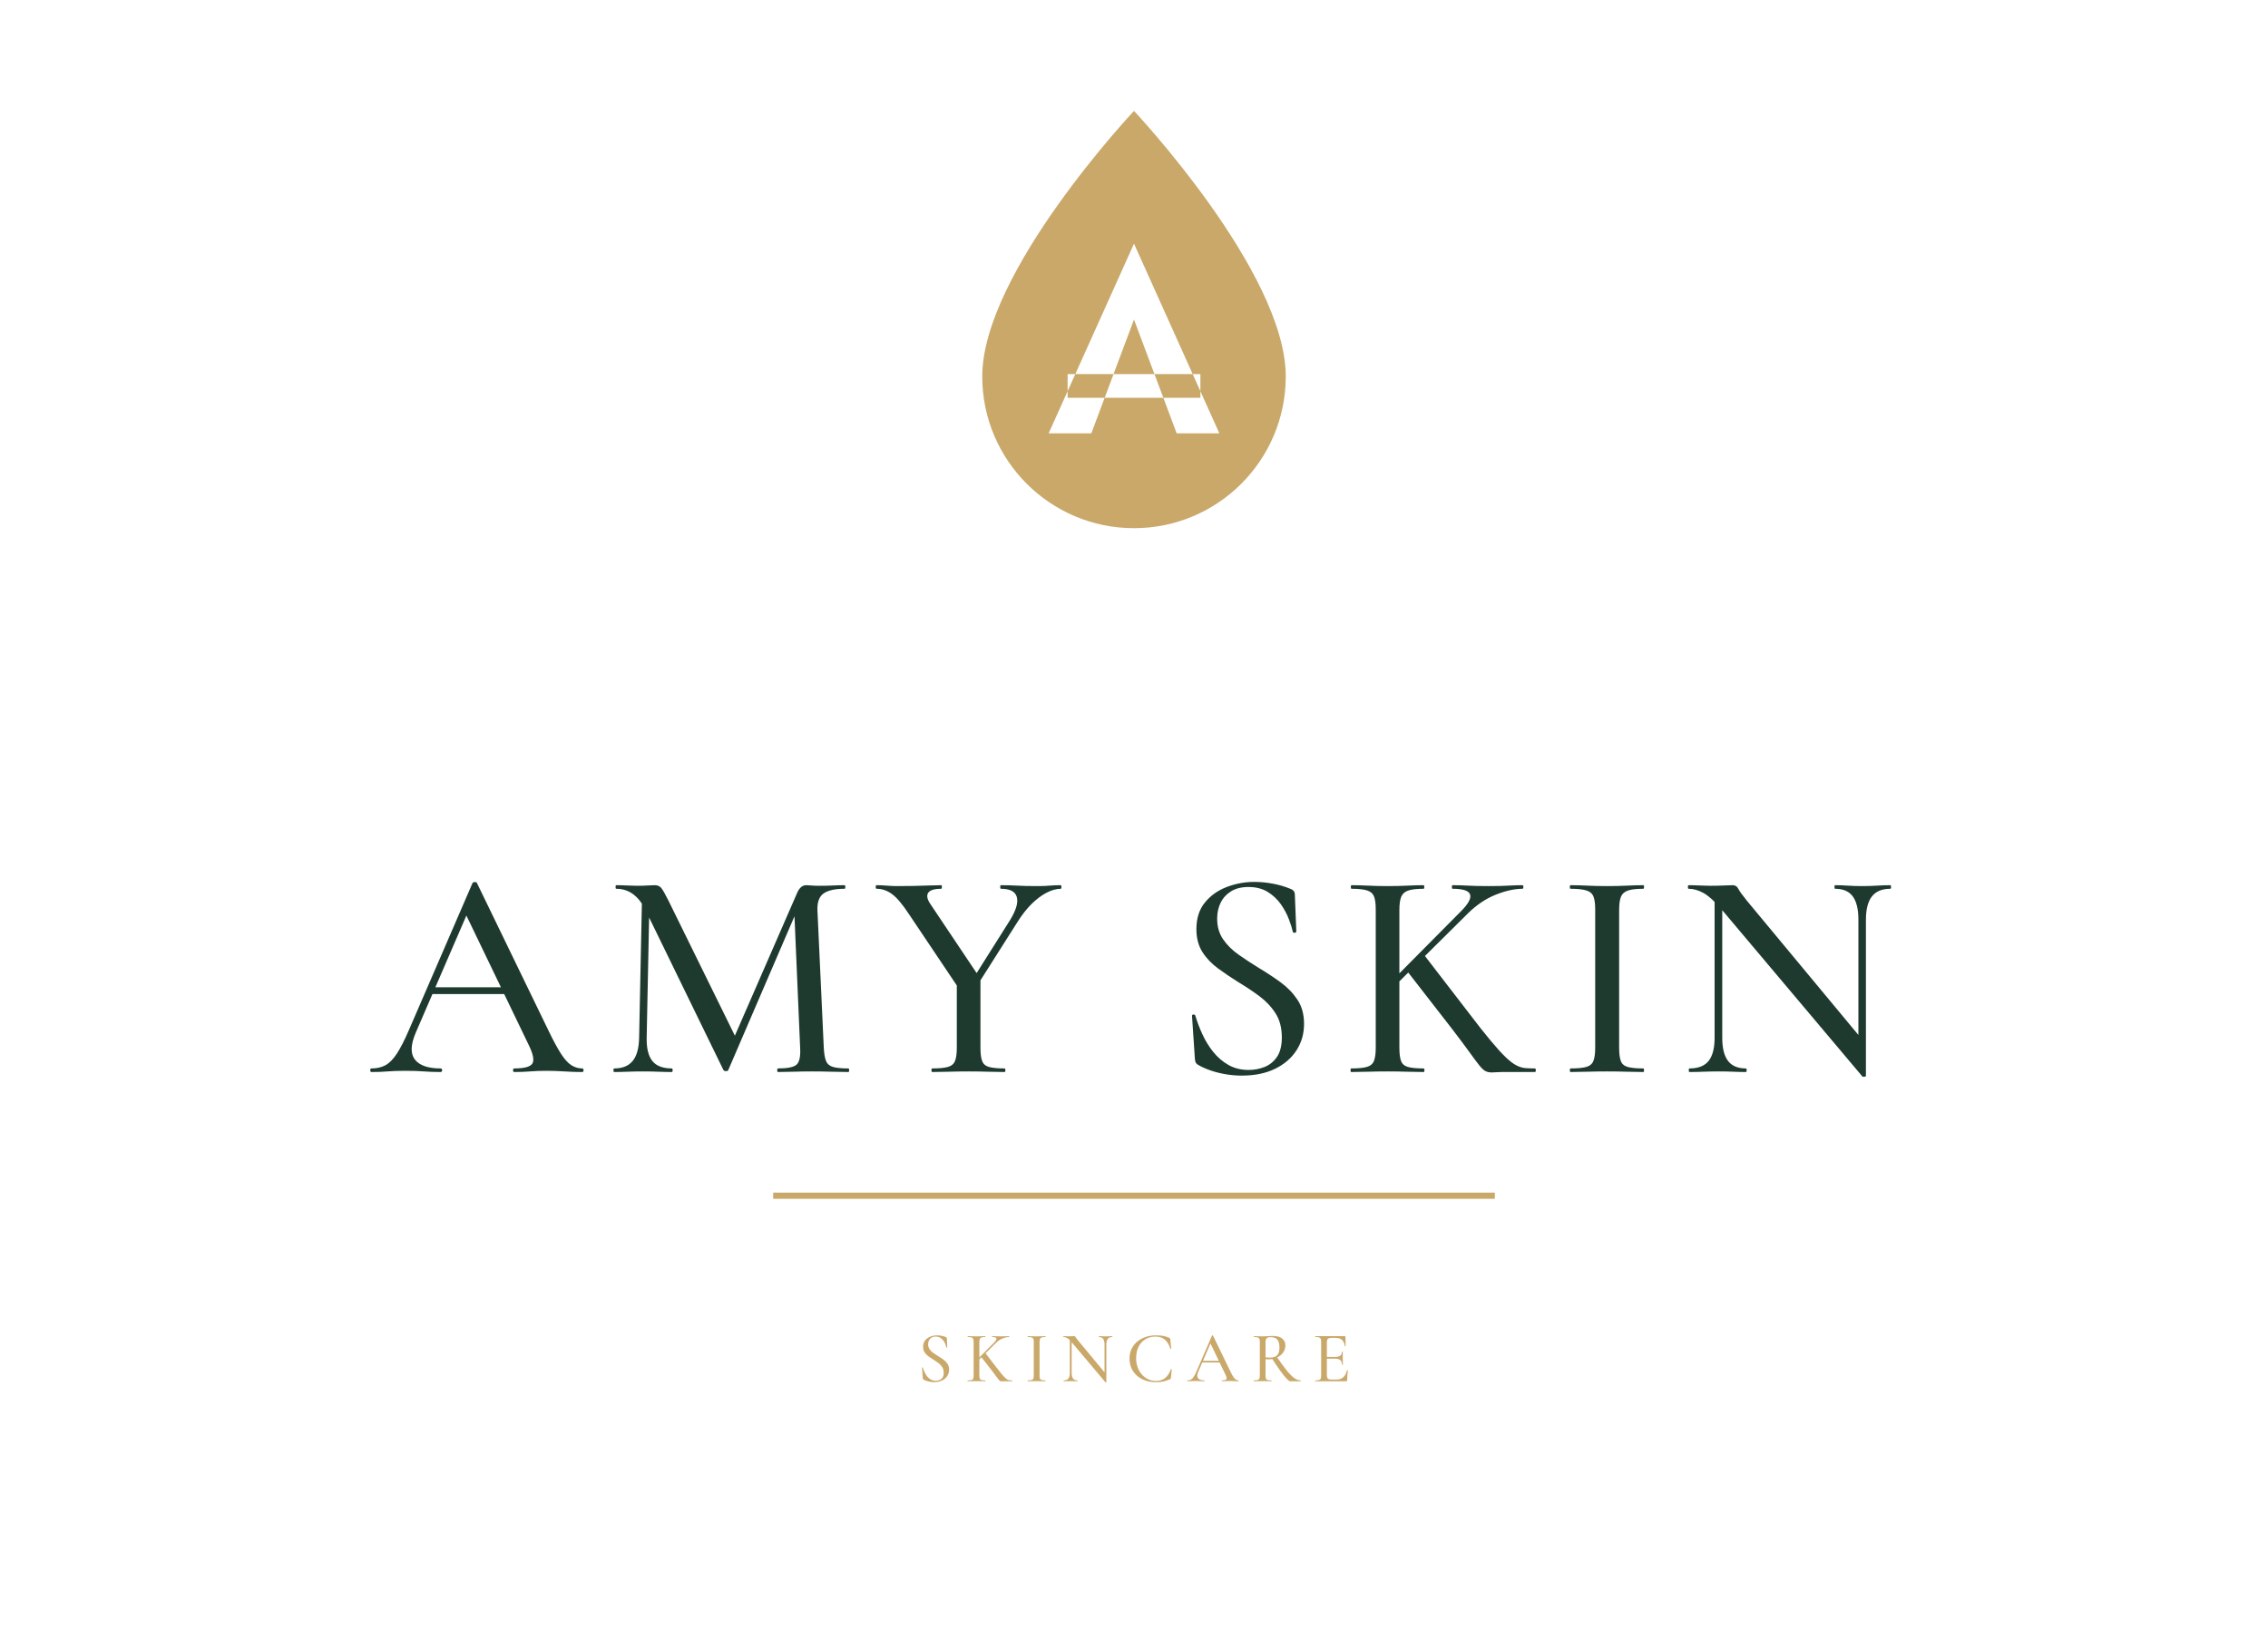
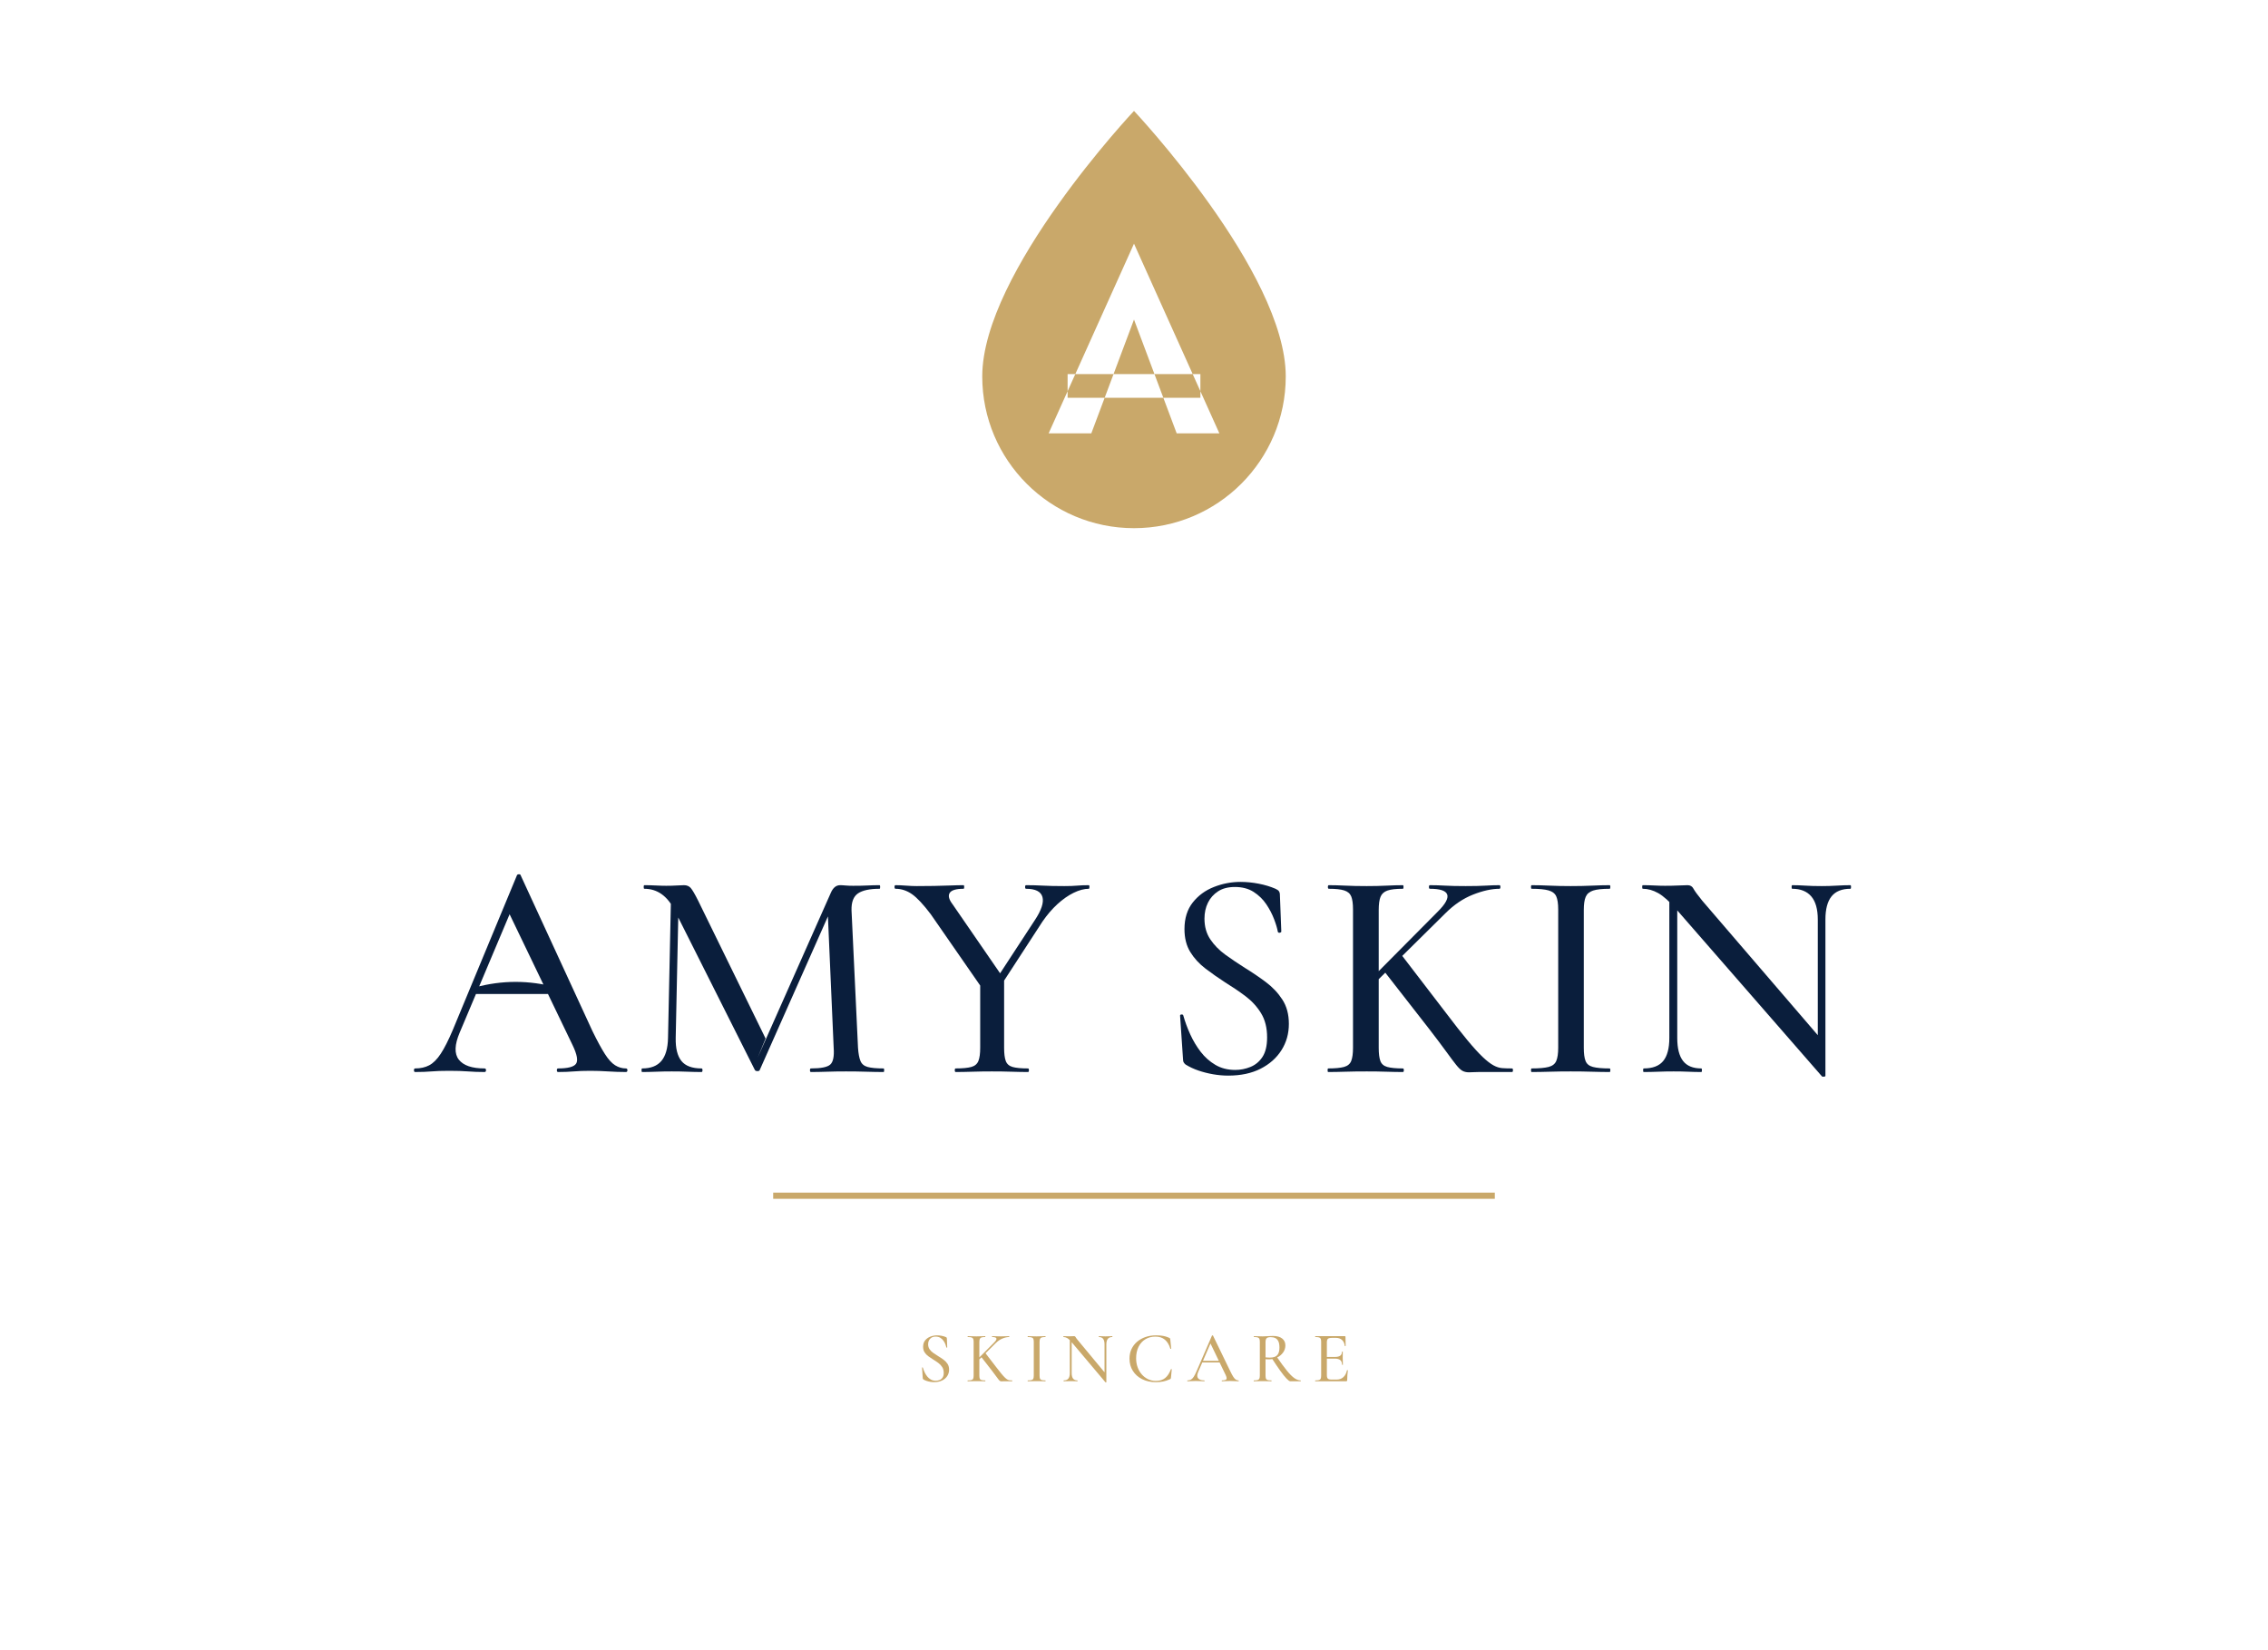
<svg xmlns="http://www.w3.org/2000/svg" width="440" height="320" viewBox="0 0 440 320">
  <g transform="translate(174.0 16) scale(0.92)">
    <path d="M50 6 C50 6 18 40 18 62 A32 32 0 1 0 82 62 C82 40 50 6 50 6 Z M50 34 L68 74 L59 74 L50 50 L41 74 L32 74 Z M36 61.5 L64 61.5 L64 66.5 L36 66.5 Z" fill="#C9A86A" fill-rule="evenodd" />
  </g>
-   <g transform="translate(72.1 208)" fill="#1E3A2F">
-     <g transform="translate(0.00 0) scale(0.058,-0.058)">
-       <path d="M186.95 260.899 198.65 283.399H470.7L477.7 260.899ZM704.35 12Q708.8 12 708.8 6.0Q708.8 0 704.35 0Q675.45 0 644.6 2.0Q613.75 4 585.4 4Q553.05 4 529.425 2.0Q505.8 0 477 0Q473 0 473.0 6.0Q473 12 477 12Q526.25 12 537.15 27.675Q548.05 43.35 526.35 88.5L310.7 536.249L343.2 584.3L147.5 131.55Q121.6 71 144.85 41.5Q168.1 12 230.7 12Q235.7 12 235.7 6.0Q235.7 0 230.7 0Q200.7 0 175.7 2.0Q150.7 4 112.7 4Q75.9 4 53.5 2.0Q31.1 0 -0.7 0Q-4.7 0 -4.7 6.0Q-4.7 12 -0.7 12Q26.3 12 46.075 22.675Q65.85 33.35 84.25 61.375Q102.65 89.4 124.9 141L337.5 632.3Q339.05 635.3 345.125 635.525Q351.2 635.75 352.2 632.3L592.3 137Q615.75 88.35 633.525 60.85Q651.3 33.35 668.175 22.675Q685.05 12 704.35 12Z" />
+   <g transform="translate(80.6 208)" fill="#0A1E3C">
+     <g transform="translate(0.00 0) scale(0.058)">
+       <path d="M187.0 -261.0 L199.0 -283.0 C289.7 -307.7 380.3 -307.7 471.0 -283.0 L478.0 -261.0 Z M704.0 -12.0 C707.3 -12.0 709.0 -10.0 709.0 -6.0 C709.0 -2.0 707.3 -0.0 704.0 -0.0 C684.7 -0.0 664.8 -0.7 644.5 -2.0 C624.2 -3.3 604.3 -4.0 585.0 -4.0 C563.7 -4.0 545.2 -3.3 529.5 -2.0 C513.8 -0.7 496.3 -0.0 477.0 -0.0 C474.3 -0.0 473.0 -2.0 473.0 -6.0 C473.0 -10.0 474.3 -12.0 477.0 -12.0 C509.7 -12.0 529.7 -17.2 537.0 -27.5 C544.3 -37.8 540.7 -58.3 526.0 -89.0 L311.0 -536.0 L343.4 -595.4 L148.0 -132.0 C130.7 -91.3 129.7 -61.2 145.0 -41.5 C160.3 -21.8 189.0 -12.0 231.0 -12.0 C234.3 -12.0 236.0 -10.0 236.0 -6.0 C236.0 -2.0 234.3 -0.0 231.0 -0.0 C211.0 -0.0 192.7 -0.7 176.0 -2.0 C159.3 -3.3 138.3 -4.0 113.0 -4.0 C88.3 -4.0 68.5 -3.3 53.5 -2.0 C38.5 -0.7 20.3 -0.0 -1.0 -0.0 C-3.7 -0.0 -5.0 -2.0 -5.0 -6.0 C-5.0 -10.0 -3.7 -12.0 -1.0 -12.0 C17.0 -12.0 32.7 -15.5 46.0 -22.5 C59.3 -29.5 72.2 -42.3 84.5 -61.0 C96.8 -79.7 110.3 -106.3 125.0 -141.0 L339.4 -657.9 C340.0 -660.0 342.1 -661.2 345.7 -661.5 C349.3 -661.8 351.4 -660.6 352.0 -657.9 L592.0 -137.0 C608.0 -104.3 621.8 -78.8 633.5 -60.5 C645.2 -42.2 656.7 -29.5 668.0 -22.5 C679.3 -15.5 691.3 -12.0 704.0 -12.0 Z" />
    </g>
-     <g transform="translate(45.01 0) scale(0.058,-0.058)">
-       <path d="M118.65 114.35 128.65 602 153.8 600 143.9 114.35Q142.9 62.45 162.65 37.225Q182.4 12 228.35 12Q230.8 12 230.8 6.0Q230.8 0 228.35 0Q206.35 0 183.075 1.0Q159.8 2 131.35 2Q103.75 2 79.95 1.0Q56.15 0 35.25 0Q32.8 0 32.8 6.0Q32.8 12 35.25 12Q76.8 12 97.225 37.225Q117.65 62.45 118.65 114.35ZM818.7 12Q821.25 12 821.25 6.0Q821.25 0 818.7 0Q793.8 0 762.725 1.0Q731.65 2 697.3 2Q663.6 2 634.9 1.0Q606.2 0 582.95 0Q580.5 0 580.5 6.0Q580.5 12 582.95 12Q631.6 12 645.65 25.0Q659.7 38 657.25 81L637 551.949L675.9 608.3L417.05 7Q416.05 3 409.275 3.0Q402.5 3 400.5 7L139.85 542Q105.15 613 42.25 613Q39.8 613 39.8 619.0Q39.8 625 42.25 625Q59.95 625 79.65 624.0Q99.35 623 112.6 623Q132 623 147.375 624.0Q162.75 625 171 625Q185 625 192.775 615.55Q200.55 606.1 217 573L443.75 111.751L406.95 48.15L647.55 600Q653 612.35 660.6 618.675Q668.2 625 677.55 625Q684.8 625 695.25 624.0Q705.7 623 719.6 623Q748.3 623 767.225 624.0Q786.15 625 805.95 625Q808.4 625 808.4 619.0Q808.4 613 805.95 613Q758.3 613 735.975 597.575Q713.65 582.15 715.1 541.05L736.351 81Q737.801 52 743.851 37.0Q749.901 22 767.1 17.0Q784.3 12 818.7 12Z" />
+     <g transform="translate(42.63 0) scale(0.058)">
+       <path d="M109.8 -114.0 L120.1 -602.0 L145.8 -600.0 L135.5 -114.0 C134.8 -79.3 141.2 -53.7 154.6 -37.0 C168.0 -20.3 190.5 -12.0 222.0 -12.0 C224.1 -12.0 225.1 -10.0 225.1 -6.0 C225.1 -2.0 224.1 -0.0 222.0 0.0 C206.9 -0.0 191.5 -0.3 175.7 -1.0 C159.9 -1.7 142.0 -2.0 122.1 -2.0 C103.6 -2.0 86.1 -1.7 69.6 -1.0 C53.1 -0.3 37.7 -0.0 23.2 0.0 C21.9 -0.0 21.2 -2.0 21.2 -6.0 C21.2 -10.0 21.9 -12.0 23.2 -12.0 C52.1 -12.0 73.5 -20.3 87.6 -37.0 C101.7 -53.7 109.1 -79.3 109.8 -114.0 Z M830.8 -12.0 C832.1 -12.0 832.8 -10.0 832.8 -6.0 C832.8 -2.0 832.1 -0.0 830.8 0.0 C813.6 -0.0 794.4 -0.3 773.1 -1.0 C751.8 -1.7 729.2 -2.0 705.1 -2.0 C682.4 -2.0 661.1 -1.7 641.2 -1.0 C621.4 -0.3 603.5 -0.0 587.7 0.0 C585.6 -0.0 584.6 -2.0 584.6 -6.0 C584.6 -10.0 585.6 -12.0 587.7 -12.0 C621.3 -12.0 642.9 -16.3 652.5 -25.0 C662.2 -33.7 666.0 -52.3 663.9 -81.0 L643.3 -552.0 L683.5 -608.0 L416.7 -7.0 C416.0 -4.3 413.5 -3.0 409.0 -3.0 C404.5 -3.0 401.6 -4.3 400.2 -7.0 L131.4 -542.0 C107.3 -589.3 73.7 -613.0 30.4 -613.0 C29.1 -613.0 28.4 -615.0 28.4 -619.0 C28.4 -623.0 29.1 -625.0 30.4 -625.0 C42.8 -625.0 55.7 -624.7 69.1 -624.0 C82.5 -623.3 94.0 -623.0 103.6 -623.0 C116.6 -623.0 128.4 -623.3 139.1 -624.0 C149.8 -624.7 157.8 -625.0 163.3 -625.0 C172.9 -625.0 180.4 -621.8 185.9 -615.5 C191.4 -609.2 199.7 -595.0 210.7 -573.0 L436.2 -112.0 L409.6 -48.0 L654.6 -600.0 C658.1 -608.0 662.4 -614.2 667.5 -618.5 C672.6 -622.8 678.6 -625.0 685.5 -625.0 C690.3 -625.0 696.3 -624.7 703.5 -624.0 C710.8 -623.3 719.2 -623.0 728.8 -623.0 C748.0 -623.0 764.1 -623.3 777.2 -624.0 C790.3 -624.7 803.7 -625.0 817.4 -625.0 C818.7 -625.0 819.4 -623.0 819.4 -619.0 C819.4 -615.0 818.7 -613.0 817.4 -613.0 C784.4 -613.0 760.4 -607.8 745.2 -597.5 C730.1 -587.2 722.9 -568.3 723.6 -541.0 L745.3 -81.0 C746.6 -61.7 749.4 -47.0 753.5 -37.0 C757.6 -27.0 765.5 -20.3 777.2 -17.0 C788.9 -13.7 806.7 -12.0 830.8 -12.0 Z" />
    </g>
-     <g transform="translate(97.90 0) scale(0.058,-0.058)">
-       <path d="M306.45 284.6 447.6 508.45Q477.85 557.85 470.075 585.425Q462.3 613 416.95 613Q414.5 613 414.5 619.0Q414.5 625 416.95 625Q445.65 625 471.45 623.5Q497.25 622 539.3 622Q564.3 622 579.8 623.5Q595.3 625 617.3 625Q619.3 625 619.3 619.0Q619.3 613 617.3 613Q594.55 613 568.75 599.35Q542.95 585.7 518.525 561.2Q494.1 536.7 472.85 502.749L324.7 269.25ZM280.9 272.35 109.65 527.6Q77.35 576.95 53.025 594.975Q28.7 613 1.15 613Q-1.85 613 -1.85 619.0Q-1.85 625 1.15 625Q17.25 625 35.175 623.5Q53.1 622 69.2 622Q96.65 622 123.975 622.5Q151.3 623 175.675 624.0Q200.05 625 217.5 625Q219.5 625 219.5 619.0Q219.5 613 217.5 613Q181.901 613 173.376 599.05Q164.851 585.1 181.751 560.85L344.45 317.9ZM269.4 310 348.5 319V81Q348.5 52 354.05 37.0Q359.6 22 376.8 17.0Q394 12 428.85 12Q431.85 12 431.85 6.0Q431.85 0 428.85 0Q404.5 0 374.375 1.0Q344.25 2 308.45 2Q274.1 2 242.75 1.0Q211.4 0 187.05 0Q184.5 0 184.5 6.0Q184.5 12 187.05 12Q221.9 12 239.6 17.0Q257.3 22 263.35 37.0Q269.4 52 269.4 81Z" />
+     <g transform="translate(93.96 0) scale(0.058)">
+       <path d="M306.0 -285.0 L451.7 -508.0 C473.8 -541.3 482.3 -567.2 477.2 -585.5 C472.1 -603.8 453.8 -613.0 422.3 -613.0 C420.2 -613.0 419.2 -615.0 419.2 -619.0 C419.2 -623.0 420.3 -625.0 422.4 -625.0 C442.7 -625.0 461.7 -624.5 479.6 -623.5 C497.4 -622.5 521.0 -622.0 550.4 -622.0 C567.9 -622.0 582.1 -622.5 593.0 -623.5 C603.8 -624.5 616.9 -625.0 632.4 -625.0 C633.8 -625.0 634.5 -623.0 634.4 -619.0 C634.3 -615.0 633.6 -613.0 632.2 -613.0 C616.9 -613.0 600.0 -608.5 581.5 -599.5 C563.1 -590.5 545.0 -577.8 527.2 -561.5 C509.4 -545.2 492.7 -525.7 477.1 -503.0 L325.0 -269.0 Z M281.0 -272.0 L103.5 -528.0 C78.8 -560.7 57.9 -583.0 40.8 -595.0 C23.6 -607.0 5.2 -613.0 -14.3 -613.0 C-16.4 -613.0 -17.5 -615.0 -17.6 -619.0 C-17.6 -623.0 -16.5 -625.0 -14.4 -625.0 C-3.3 -625.0 8.6 -624.5 21.2 -623.5 C33.9 -622.5 45.8 -622.0 57.0 -622.0 C76.6 -622.0 95.9 -622.2 114.8 -622.5 C133.7 -622.8 151.7 -623.3 168.8 -624.0 C185.9 -624.7 200.8 -625.0 213.4 -625.0 C214.8 -625.0 215.5 -623.0 215.5 -619.0 C215.5 -615.0 214.8 -613.0 213.4 -613.0 C188.2 -613.0 172.7 -608.3 166.9 -599.0 C161.2 -589.7 164.4 -577.0 176.7 -561.0 L344.0 -318.0 Z M269.0 -310.0 L349.0 -319.0 L349.0 -81.0 C349.0 -61.7 350.8 -47.0 354.5 -37.0 C358.2 -27.0 365.7 -20.3 377.0 -17.0 C388.3 -13.7 405.7 -12.0 429.0 -12.0 C431.0 -12.0 432.0 -10.0 432.0 -6.0 C432.0 -2.0 431.0 -0.0 429.0 0.0 C413.0 -0.0 394.8 -0.3 374.5 -1.0 C354.2 -1.7 332.0 -2.0 308.0 -2.0 C285.3 -2.0 263.5 -1.7 242.5 -1.0 C221.5 -0.3 203.0 -0.0 187.0 0.0 C185.0 -0.0 184.0 -2.0 184.0 -6.0 C184.0 -10.0 185.0 -12.0 187.0 -12.0 C210.3 -12.0 227.8 -13.7 239.5 -17.0 C251.2 -20.3 259.0 -27.0 263.0 -37.0 C267.0 -47.0 269.0 -61.7 269.0 -81.0 Z" />
    </g>
-     <g transform="translate(155.09 0) scale(0.058,-0.058)">
-       <path d="M154.2 513Q154.2 472.8 174.25 443.75Q194.3 414.7 226.35 392.25Q258.4 369.8 293.95 347.9Q331.4 325.55 365.625 300.7Q399.85 275.85 422.35 242.45Q444.85 209.05 444.85 161.05Q444.85 111.9 419.65 72.725Q394.45 33.55 347.875 10.775Q301.3 -12 236 -12Q210.4 -12 183.95 -7.65Q157.5 -3.3 133.2 4.875Q108.9 13.05 89.2 24.7Q84.65 27.7 82.475 31.75Q80.3 35.8 79.75 43.7L70.15 186.75Q69.15 191.75 74.65 192.25Q80.15 192.75 81.15 188.75Q90.1 158.3 104.8 126.275Q119.5 94.25 140.9 67.45Q162.3 40.65 191.675 23.8Q221.05 6.95 259.8 6.95Q287.2 6.95 312.6 16.875Q338 26.8 354.25 50.55Q370.5 74.3 370.5 115.7Q370.5 163.8 349.225 196.75Q327.95 229.7 294.95 254.1Q261.95 278.5 225.4 300.4Q190.4 322.3 157.85 345.975Q125.3 369.65 105.025 401.15Q84.75 432.65 84.75 478.3Q84.75 532.1 113.225 567.05Q141.7 602 186.35 619.0Q231 636 278.25 636Q308.75 636 340.626 630.05Q372.501 624.1 399 612.9Q407.901 609.45 410.951 604.725Q414 600 414 594.55L418.95 470.099Q418.95 466.549 413.9 465.874Q408.85 465.199 407.4 468.749Q403.6 486.249 393.975 511.549Q384.35 536.849 367.175 561.35Q350 585.85 323.375 602.4Q296.75 618.95 258.95 618.95Q224.05 618.95 200.8 604.55Q177.55 590.15 165.875 566.525Q154.2 542.9 154.2 513Z" />
+     <g transform="translate(143.96 0) scale(0.058)">
+       <path d="M157.1 -513.0 C157.1 -486.3 163.6 -463.3 176.5 -444.0 C189.4 -424.7 206.2 -407.5 226.9 -392.5 C247.7 -377.5 269.6 -362.7 292.9 -348.0 C316.8 -333.3 339.9 -317.7 362.2 -301.0 C384.6 -284.3 403.0 -264.8 417.5 -242.5 C432.1 -220.2 439.4 -193.0 439.4 -161.0 C439.4 -128.3 431.1 -99.0 414.6 -73.0 C398.1 -47.0 374.9 -26.3 344.8 -11.0 C314.7 4.3 278.7 12.0 236.6 12.0 C219.8 12.0 202.8 10.5 185.7 7.5 C168.6 4.5 152.2 0.3 136.7 -5.0 C121.2 -10.3 106.9 -17.0 94.0 -25.0 C91.5 -27.0 89.4 -29.3 87.8 -32.0 C86.1 -34.7 85.3 -38.7 85.3 -44.0 L75.6 -187.0 C74.9 -190.3 76.4 -192.2 79.9 -192.5 C83.5 -192.8 85.6 -191.7 86.3 -189.0 C92.1 -168.3 99.8 -147.3 109.5 -126.0 C119.2 -104.7 130.9 -85.2 144.5 -67.5 C158.1 -49.8 174.4 -35.3 193.5 -24.0 C212.6 -12.7 234.7 -7.0 259.9 -7.0 C277.4 -7.0 294.4 -10.3 310.9 -17.0 C327.4 -23.7 340.8 -34.8 351.1 -50.5 C361.4 -66.2 366.6 -88.0 366.6 -116.0 C366.6 -148.0 359.8 -175.0 346.2 -197.0 C332.7 -219.0 315.2 -238.0 293.9 -254.0 C272.6 -270.0 249.9 -285.3 226.0 -300.0 C203.3 -314.7 181.5 -330.0 160.5 -346.0 C139.5 -362.0 122.5 -380.5 109.6 -401.5 C96.7 -422.5 90.2 -448.0 90.2 -478.0 C90.2 -514.0 99.4 -543.7 117.8 -567.0 C136.2 -590.3 159.8 -607.7 188.6 -619.0 C217.4 -630.3 247.0 -636.0 277.4 -636.0 C297.4 -636.0 317.8 -634.0 338.4 -630.0 C359.1 -626.0 377.9 -620.3 394.7 -613.0 C400.6 -610.3 404.5 -607.5 406.4 -604.5 C408.3 -601.5 409.3 -598.3 409.3 -595.0 L414.1 -470.0 C414.1 -468.0 412.5 -466.7 409.2 -466.0 C406.0 -465.3 403.8 -466.3 402.5 -469.0 C400.6 -480.3 396.4 -494.5 389.9 -511.5 C383.4 -528.5 374.7 -545.2 363.7 -561.5 C352.7 -577.8 338.6 -591.5 321.5 -602.5 C304.4 -613.5 283.5 -619.0 258.9 -619.0 C236.3 -619.0 217.6 -614.2 202.7 -604.5 C187.8 -594.8 176.5 -582.2 168.8 -566.5 C161.0 -550.8 157.1 -533.0 157.1 -513.0 Z" />
    </g>
-     <g transform="translate(188.09 0) scale(0.058,-0.058)">
-       <path d="M115.65 81V544Q115.65 573 109.825 587.5Q104 602 86.575 607.5Q69.15 613 34.75 613Q32.3 613 32.3 619.0Q32.3 625 34.75 625Q59.65 625 90.275 623.5Q120.9 622 154.7 622Q191.05 622 221.4 623.5Q251.75 625 275.65 625Q278.1 625 278.1 619.0Q278.1 613 275.65 613Q241.25 613 224.05 607.0Q206.85 601 200.8 586.0Q194.75 571 194.75 542V81Q194.75 52 200.3 37.0Q205.85 22 223.325 17.0Q240.8 12 275.65 12Q278.55 12 278.55 6.0Q278.55 0 275.65 0Q250.75 0 220.9 1.0Q191.05 2 154.7 2Q120.9 2 89.55 1.0Q58.2 0 33.3 0Q31.3 0 31.3 6.0Q31.3 12 33.3 12Q68.15 12 85.85 17.0Q103.55 22 109.6 37.0Q115.65 52 115.65 81ZM370.3 145 218.45 340.45 277.551 391.6 425.601 199.35Q469.001 142.15 499.026 106.1Q529.051 70.05 549.476 50.375Q569.901 30.7 585.55 22.525Q601.2 14.35 615.8 13.175Q630.4 12 648.05 12Q651.05 12 651.05 6.0Q651.05 0 648.05 0Q603.5 0 576.5 0.0Q549.5 0 536.05 0Q525.45 0 518.025 -0.725Q510.6 -1.45 504.25 -1.45Q490.7 -1.45 481.8 3.55Q472.9 8.55 461.05 23.55Q449.2 38.55 428.3 67.55Q407.4 96.55 370.3 145ZM142.9 277.8 400.35 537.4Q437.9 574.95 431.15 593.975Q424.4 613 372.75 613Q370.3 613 370.3 619.0Q370.3 625 372.75 625Q398.1 625 424.175 623.5Q450.25 622 492.95 622Q534.9 622 559.325 623.5Q583.75 625 606.451 625Q609.451 625 609.451 619.0Q609.451 613 606.451 613Q567.05 613 517.55 593.375Q468.05 573.75 424.7 531.4L168.25 277Z" />
+     <g transform="translate(175.16 0) scale(0.058)">
+       <path d="M116.0 -81.0 L116.0 -544.0 C116.0 -563.3 114.0 -577.8 110.0 -587.5 C106.0 -597.2 98.2 -603.8 86.5 -607.5 C74.8 -611.2 57.7 -613.0 35.0 -613.0 C33.0 -613.0 32.0 -615.0 32.0 -619.0 C32.0 -623.0 33.0 -625.0 35.0 -625.0 C51.7 -625.0 70.2 -624.5 90.5 -623.5 C110.8 -622.5 134.7 -622.0 162.0 -622.0 C186.0 -622.0 208.2 -622.5 228.5 -623.5 C248.8 -624.5 267.0 -625.0 283.0 -625.0 C284.3 -625.0 285.0 -623.0 285.0 -619.0 C285.0 -615.0 284.3 -613.0 283.0 -613.0 C259.7 -613.0 242.3 -611.0 231.0 -607.0 C219.7 -603.0 212.0 -596.0 208.0 -586.0 C204.0 -576.0 202.0 -561.3 202.0 -542.0 L202.0 -81.0 C202.0 -61.7 203.8 -47.0 207.5 -37.0 C211.2 -27.0 218.8 -20.3 230.5 -17.0 C242.2 -13.7 259.7 -12.0 283.0 -12.0 C285.0 -12.0 286.0 -10.0 286.0 -6.0 C286.0 -2.0 285.0 -0.0 283.0 0.0 C266.3 -0.0 248.0 -0.3 228.0 -1.0 C208.0 -1.7 186.0 -2.0 162.0 -2.0 C134.7 -2.0 110.5 -1.7 89.5 -1.0 C68.5 -0.3 49.7 -0.0 33.0 0.0 C31.7 -0.0 31.0 -2.0 31.0 -6.0 C31.0 -10.0 31.7 -12.0 33.0 -12.0 C56.3 -12.0 74.0 -13.7 86.0 -17.0 C98.0 -20.3 106.0 -27.0 110.0 -37.0 C114.0 -47.0 116.0 -61.7 116.0 -81.0 Z M370.0 -145.0 L218.0 -340.0 L278.0 -392.0 L426.0 -199.0 C454.7 -161.0 479.0 -130.0 499.0 -106.0 C519.0 -82.0 535.8 -63.5 549.5 -50.5 C563.2 -37.5 575.2 -28.2 585.5 -22.5 C595.8 -16.8 605.8 -13.7 615.5 -13.0 C625.2 -12.3 636.0 -12.0 648.0 -12.0 C650.0 -12.0 651.0 -10.0 651.0 -6.0 C651.0 -2.0 650.0 -0.0 648.0 0.0 C618.7 -0.0 595.0 -0.0 577.0 -0.0 C559.0 -0.0 545.3 -0.0 536.0 0.0 C528.7 -0.0 522.7 0.2 518.0 0.5 C513.3 0.8 508.7 1.0 504.0 1.0 C495.3 1.0 488.0 -0.7 482.0 -4.0 C476.0 -7.3 469.0 -14.0 461.0 -24.0 C453.0 -34.0 442.0 -48.7 428.0 -68.0 C414.0 -87.3 394.7 -113.0 370.0 -145.0 Z M143.0 -278.0 L400.0 -537.0 C425.3 -562.3 435.7 -581.3 431.0 -594.0 C426.3 -606.7 407.0 -613.0 373.0 -613.0 C371.0 -613.0 370.0 -615.0 370.0 -619.0 C370.0 -623.0 371.0 -625.0 373.0 -625.0 C389.7 -625.0 406.7 -624.5 424.0 -623.5 C441.3 -622.5 464.3 -622.0 493.0 -622.0 C521.0 -622.0 543.2 -622.5 559.5 -623.5 C575.8 -624.5 591.3 -625.0 606.0 -625.0 C608.0 -625.0 609.0 -623.0 609.0 -619.0 C609.0 -615.0 608.0 -613.0 606.0 -613.0 C580.0 -613.0 550.5 -606.5 517.5 -593.5 C484.5 -580.5 453.7 -559.7 425.0 -531.0 L168.0 -277.0 Z" />
    </g>
-     <g transform="translate(229.97 0) scale(0.058,-0.058)">
-       <path d="M207.75 81Q207.75 52 213.3 37.0Q218.85 22 236.325 17.0Q253.8 12 288.65 12Q291.1 12 291.1 6.0Q291.1 0 288.65 0Q263.635 0 233.408 1.0Q203.181 2 166.7 2Q132.164 2 101.291 1.0Q70.417 0 45.3 0Q42.75 0 42.75 6.0Q42.75 12 45.48 12Q80.06 12 97.805 17.0Q115.55 22 121.6 37.0Q127.65 52 127.65 81V544Q127.65 573 121.702 587.5Q115.755 602 97.912 607.5Q80.07 613 45.3 613Q42.75 613 42.75 619.0Q42.75 625 45.3 625Q70.417 625 101.291 623.5Q132.164 622 166.7 622Q203.181 622 233.929 623.5Q264.677 625 288.65 625Q291.1 625 291.1 619.0Q291.1 613 288.65 613Q254.109 613 236.838 607.0Q219.567 601 213.659 586.0Q207.75 571 207.75 542Z" />
+     <g transform="translate(214.43 0) scale(0.058)">
+       <path d="M210.9 -81.0 C210.9 -61.7 212.8 -47.0 216.8 -37.0 C220.7 -27.0 228.8 -20.3 241.4 -17.0 C253.9 -13.7 272.6 -12.0 297.5 -12.0 C299.0 -12.0 299.7 -10.0 299.7 -6.0 C299.7 -2.0 299.0 -0.0 297.5 0.0 C279.7 -0.0 259.9 -0.3 238.2 -1.0 C216.4 -1.7 192.7 -2.0 167.0 -2.0 C142.1 -2.0 118.5 -1.7 96.4 -1.0 C74.3 -0.3 54.3 -0.0 36.5 0.0 C35.0 -0.0 34.3 -2.0 34.3 -6.0 C34.3 -10.0 35.0 -12.0 36.5 -12.0 C61.4 -12.0 80.3 -13.7 93.2 -17.0 C106.0 -20.3 114.5 -27.0 118.8 -37.0 C123.1 -47.0 125.3 -61.7 125.3 -81.0 L125.3 -544.0 C125.3 -563.3 123.1 -577.8 118.8 -587.5 C114.5 -597.2 106.0 -603.8 93.2 -607.5 C80.3 -611.2 61.4 -613.0 36.5 -613.0 C35.0 -613.0 34.3 -615.0 34.3 -619.0 C34.3 -623.0 35.0 -625.0 36.5 -625.0 C54.3 -625.0 74.3 -624.5 96.4 -623.5 C118.5 -622.5 142.1 -622.0 167.0 -622.0 C192.7 -622.0 216.6 -622.5 238.7 -623.5 C260.8 -624.5 280.4 -625.0 297.5 -625.0 C299.0 -625.0 299.7 -623.0 299.7 -619.0 C299.7 -615.0 299.0 -613.0 297.5 -613.0 C272.6 -613.0 254.0 -611.0 241.9 -607.0 C229.8 -603.0 221.6 -596.0 217.3 -586.0 C213.0 -576.0 210.9 -561.3 210.9 -542.0 Z" />
    </g>
-     <g transform="translate(253.46 0) scale(0.058,-0.058)">
-       <path d="M122.05 114.35V602L147.65 600V114.35Q147.65 62.45 166.9 37.225Q186.15 12 226.8 12Q229.35 12 229.35 6.0Q229.35 0 226.8 0Q206.45 0 184.6 1.0Q162.75 2 136.4 2Q109.7 2 84.775 1.0Q59.85 0 38.05 0Q35.6 0 35.6 6.0Q35.6 12 38.05 12Q82.05 12 102.05 37.225Q122.05 62.45 122.05 114.35ZM628.2 -12.8Q628.2 -15.25 623.425 -15.75Q618.65 -16.25 616.65 -15.25L146.2 543Q111.3 584 85.475 598.5Q59.65 613 35.2 613Q32.65 613 32.65 619.0Q32.65 625 35.2 625Q53.55 625 72.9 624.0Q92.25 623 108.05 623Q131.95 623 151.875 624.0Q171.801 625 182.301 625Q195.301 625 200.976 613.5Q206.651 602 230.101 573L620.2 103.251ZM628.2 509.65V-12.8L603.05 17.75V509.65Q603.05 561.55 584.35 587.275Q565.65 613 525 613Q523 613 523.0 619.0Q523 625 525 625Q545.9 625 567.75 623.5Q589.6 622 615.95 622Q640.75 622 665.1 623.5Q689.45 625 709.8 625Q712.35 625 712.35 619.0Q712.35 613 709.8 613Q668.15 613 648.175 587.275Q628.2 561.55 628.2 509.65Z" />
+     <g transform="translate(236.47 0) scale(0.058)">
+       <path d="M117.0 -114.0 L117.0 -602.0 L143.5 -600.0 L143.5 -114.0 C143.5 -79.3 150.0 -53.7 162.9 -37.0 C175.8 -20.3 196.2 -12.0 224.1 -12.0 C225.4 -12.0 226.1 -10.0 226.1 -6.0 C226.1 -2.0 225.4 -0.0 224.1 0.0 C209.8 -0.0 195.4 -0.3 180.8 -1.0 C166.1 -1.7 149.6 -2.0 131.3 -2.0 C113.6 -2.0 96.3 -1.7 79.3 -1.0 C62.3 -0.3 46.3 -0.0 31.3 0.0 C30.0 -0.0 29.3 -2.0 29.3 -6.0 C29.3 -10.0 30.0 -12.0 31.3 -12.0 C61.2 -12.0 83.0 -20.3 96.6 -37.0 C110.2 -53.7 117.0 -79.3 117.0 -114.0 Z M639.1 13.0 C639.1 14.3 637.6 15.2 634.5 15.5 C631.4 15.8 629.2 15.7 627.9 15.0 L141.5 -543.0 C117.7 -570.3 97.1 -588.8 79.8 -598.5 C62.5 -608.2 45.3 -613.0 28.3 -613.0 C26.9 -613.0 26.2 -615.0 26.2 -619.0 C26.2 -623.0 26.9 -625.0 28.3 -625.0 C41.2 -625.0 54.1 -624.7 67.0 -624.0 C79.9 -623.3 91.8 -623.0 102.7 -623.0 C119.0 -623.0 134.0 -623.3 147.6 -624.0 C161.2 -624.7 171.4 -625.0 178.2 -625.0 C187.1 -625.0 193.5 -621.2 197.6 -613.5 C201.7 -605.8 211.5 -592.3 227.2 -573.0 L631.0 -103.0 Z M639.1 -510.0 L639.1 13.0 L613.6 -18.0 L613.6 -510.0 C613.6 -544.7 606.3 -570.5 591.8 -587.5 C577.2 -604.5 556.0 -613.0 528.1 -613.0 C526.7 -613.0 526.0 -615.0 526.0 -619.0 C526.0 -623.0 526.7 -625.0 528.1 -625.0 C542.4 -625.0 557.0 -624.5 572.0 -623.5 C586.9 -622.5 605.2 -622.0 626.9 -622.0 C643.9 -622.0 660.5 -622.5 676.8 -623.5 C693.1 -624.5 708.5 -625.0 722.8 -625.0 C724.1 -625.0 724.8 -623.0 724.8 -619.0 C724.8 -615.0 724.1 -613.0 722.8 -613.0 C694.2 -613.0 673.1 -604.5 659.5 -587.5 C645.9 -570.5 639.1 -544.7 639.1 -510.0 Z" />
    </g>
  </g>
  <line x1="150.0" y1="232" x2="290.0" y2="232" stroke="#C9A86A" stroke-width="1.2" />
  <g transform="translate(177.9 268)" fill="#C9A86A">
    <g transform="translate(0.00 0) scale(0.014,-0.014)">
      <path d="M154.2 513Q154.2 472.8 174.25 443.75Q194.3 414.7 226.35 392.25Q258.4 369.8 293.95 347.9Q331.4 325.55 365.625 300.7Q399.85 275.85 422.35 242.45Q444.85 209.05 444.85 161.05Q444.85 111.9 419.65 72.725Q394.45 33.55 347.875 10.775Q301.3 -12 236 -12Q210.4 -12 183.95 -7.65Q157.5 -3.3 133.2 4.875Q108.9 13.05 89.2 24.7Q84.65 27.7 82.475 31.75Q80.3 35.8 79.75 43.7L70.15 186.75Q69.15 191.75 74.65 192.25Q80.15 192.75 81.15 188.75Q90.1 158.3 104.8 126.275Q119.5 94.25 140.9 67.45Q162.3 40.65 191.675 23.8Q221.05 6.95 259.8 6.95Q287.2 6.95 312.6 16.875Q338 26.8 354.25 50.55Q370.5 74.3 370.5 115.7Q370.5 163.8 349.225 196.75Q327.95 229.7 294.95 254.1Q261.95 278.5 225.4 300.4Q190.4 322.3 157.85 345.975Q125.3 369.65 105.025 401.15Q84.75 432.65 84.75 478.3Q84.75 532.1 113.225 567.05Q141.7 602 186.35 619.0Q231 636 278.25 636Q308.75 636 340.626 630.05Q372.501 624.1 399 612.9Q407.901 609.45 410.951 604.725Q414 600 414 594.55L418.95 470.099Q418.95 466.549 413.9 465.874Q408.85 465.199 407.4 468.749Q403.6 486.249 393.975 511.549Q384.35 536.849 367.175 561.35Q350 585.85 323.375 602.4Q296.75 618.95 258.95 618.95Q224.05 618.95 200.8 604.55Q177.55 590.15 165.875 566.525Q154.2 542.9 154.2 513Z" />
    </g>
    <g transform="translate(9.37 0) scale(0.014,-0.014)">
      <path d="M115.65 81V544Q115.65 573 109.825 587.5Q104 602 86.575 607.5Q69.15 613 34.75 613Q32.3 613 32.3 619.0Q32.3 625 34.75 625Q59.65 625 90.275 623.5Q120.9 622 154.7 622Q191.05 622 221.4 623.5Q251.75 625 275.65 625Q278.1 625 278.1 619.0Q278.1 613 275.65 613Q241.25 613 224.05 607.0Q206.85 601 200.8 586.0Q194.75 571 194.75 542V81Q194.75 52 200.3 37.0Q205.85 22 223.325 17.0Q240.8 12 275.65 12Q278.55 12 278.55 6.0Q278.55 0 275.65 0Q250.75 0 220.9 1.0Q191.05 2 154.7 2Q120.9 2 89.55 1.0Q58.2 0 33.3 0Q31.3 0 31.3 6.0Q31.3 12 33.3 12Q68.15 12 85.85 17.0Q103.55 22 109.6 37.0Q115.65 52 115.65 81ZM370.3 145 218.45 340.45 277.551 391.6 425.601 199.35Q469.001 142.15 499.026 106.1Q529.051 70.05 549.476 50.375Q569.901 30.7 585.55 22.525Q601.2 14.35 615.8 13.175Q630.4 12 648.05 12Q651.05 12 651.05 6.0Q651.05 0 648.05 0Q603.5 0 576.5 0.0Q549.5 0 536.05 0Q525.45 0 518.025 -0.725Q510.6 -1.45 504.25 -1.45Q490.7 -1.45 481.8 3.55Q472.9 8.55 461.05 23.55Q449.2 38.55 428.3 67.55Q407.4 96.55 370.3 145ZM142.9 277.8 400.35 537.4Q437.9 574.95 431.15 593.975Q424.4 613 372.75 613Q370.3 613 370.3 619.0Q370.3 625 372.75 625Q398.1 625 424.175 623.5Q450.25 622 492.95 622Q534.9 622 559.325 623.5Q583.75 625 606.451 625Q609.451 625 609.451 619.0Q609.451 613 606.451 613Q567.05 613 517.55 593.375Q468.05 573.75 424.7 531.4L168.25 277Z" />
    </g>
    <g transform="translate(20.87 0) scale(0.014,-0.014)">
      <path d="M207.75 81Q207.75 52 213.3 37.0Q218.85 22 236.325 17.0Q253.8 12 288.65 12Q291.1 12 291.1 6.0Q291.1 0 288.65 0Q263.635 0 233.408 1.0Q203.181 2 166.7 2Q132.164 2 101.291 1.0Q70.417 0 45.3 0Q42.75 0 42.75 6.0Q42.75 12 45.48 12Q80.06 12 97.805 17.0Q115.55 22 121.6 37.0Q127.65 52 127.65 81V544Q127.65 573 121.702 587.5Q115.755 602 97.912 607.5Q80.07 613 45.3 613Q42.75 613 42.75 619.0Q42.75 625 45.3 625Q70.417 625 101.291 623.5Q132.164 622 166.7 622Q203.181 622 233.929 623.5Q264.677 625 288.65 625Q291.1 625 291.1 619.0Q291.1 613 288.65 613Q254.109 613 236.838 607.0Q219.567 601 213.659 586.0Q207.75 571 207.75 542Z" />
    </g>
    <g transform="translate(27.94 0) scale(0.014,-0.014)">
      <path d="M122.05 114.35V602L147.65 600V114.35Q147.65 62.45 166.9 37.225Q186.15 12 226.8 12Q229.35 12 229.35 6.0Q229.35 0 226.8 0Q206.45 0 184.6 1.0Q162.75 2 136.4 2Q109.7 2 84.775 1.0Q59.85 0 38.05 0Q35.6 0 35.6 6.0Q35.6 12 38.05 12Q82.05 12 102.05 37.225Q122.05 62.45 122.05 114.35ZM628.2 -12.8Q628.2 -15.25 623.425 -15.75Q618.65 -16.25 616.65 -15.25L146.2 543Q111.3 584 85.475 598.5Q59.65 613 35.2 613Q32.65 613 32.65 619.0Q32.65 625 35.2 625Q53.55 625 72.9 624.0Q92.25 623 108.05 623Q131.95 623 151.875 624.0Q171.801 625 182.301 625Q195.301 625 200.976 613.5Q206.651 602 230.101 573L620.2 103.251ZM628.2 509.65V-12.8L603.05 17.75V509.65Q603.05 561.55 584.35 587.275Q565.65 613 525 613Q523 613 523.0 619.0Q523 625 525 625Q545.9 625 567.75 623.5Q589.6 622 615.95 622Q640.75 622 665.1 623.5Q689.45 625 709.8 625Q712.35 625 712.35 619.0Q712.35 613 709.8 613Q668.15 613 648.175 587.275Q628.2 561.55 628.2 509.65Z" />
    </g>
    <g transform="translate(40.54 0) scale(0.014,-0.014)">
      <path d="M416 636Q454.25 636 486.75 632.45Q519.25 628.9 547.7 620.975Q576.15 613.05 602.2 600.2Q609.55 596.65 611.5 593.25Q613.45 589.85 614.45 577.75L626.9 452.5Q626.9 450.05 621.625 448.775Q616.35 447.5 614.9 451.5Q590.2 533.6 539.25 576.225Q488.3 618.85 408.8 618.85Q329.25 618.85 268.875 582.075Q208.501 545.3 174.701 477.75Q140.901 410.2 140.901 317.75Q140.901 250.5 161.926 193.175Q182.951 135.85 220.626 93.65Q258.3 51.45 307.7 28.025Q357.1 4.6 414.4 4.6Q493.65 4.6 543.175 44.75Q592.7 84.9 623.25 166.7Q624.7 169.7 629.75 168.7Q634.8 167.7 634.8 165.25L623.65 51.15Q622.65 39.15 620.425 35.925Q618.2 32.7 610.85 28.7Q560.1 5.65 513.7 -3.45Q467.3 -12.55 413.85 -12.55Q307.5 -12.55 225.15 28.5Q142.8 69.55 95.9 143.425Q49 217.3 49 314.05Q49 386.05 76.4 445.175Q103.8 504.3 153.65 546.975Q203.5 589.65 270.3 612.825Q337.1 636 416 636Z" />
    </g>
    <g transform="translate(52.50 0) scale(0.014,-0.014)">
      <path d="M186.95 260.899 198.65 283.399H470.7L477.7 260.899ZM704.35 12Q708.8 12 708.8 6.0Q708.8 0 704.35 0Q675.45 0 644.6 2.0Q613.75 4 585.4 4Q553.05 4 529.425 2.0Q505.8 0 477 0Q473 0 473.0 6.0Q473 12 477 12Q526.25 12 537.15 27.675Q548.05 43.35 526.35 88.5L310.7 536.249L343.2 584.3L147.5 131.55Q121.6 71 144.85 41.5Q168.1 12 230.7 12Q235.7 12 235.7 6.0Q235.7 0 230.7 0Q200.7 0 175.7 2.0Q150.7 4 112.7 4Q75.9 4 53.5 2.0Q31.1 0 -0.7 0Q-4.7 0 -4.7 6.0Q-4.7 12 -0.7 12Q26.3 12 46.075 22.675Q65.85 33.35 84.25 61.375Q102.65 89.4 124.9 141L337.5 632.3Q339.05 635.3 345.125 635.525Q351.2 635.75 352.2 632.3L592.3 137Q615.75 88.35 633.525 60.85Q651.3 33.35 668.175 22.675Q685.05 12 704.35 12Z" />
    </g>
    <g transform="translate(64.76 0) scale(0.014,-0.014)">
      <path d="M546.5 0Q530.4 0 493.875 38.325Q457.35 76.65 405.95 148.475Q354.55 220.3 290.6 319.3L358.401 340.15Q441.701 219.15 500.126 146.975Q558.55 74.8 603.65 43.4Q648.75 12 690.4 12Q692.95 12 692.95 6.0Q692.95 0 690.4 0Q634.15 0 598.675 0.0Q563.2 0 546.5 0ZM306.2 628Q389.95 628 434.5 592.575Q479.051 557.15 479.051 497.7Q479.051 442 447.151 397.875Q415.251 353.75 363.751 328.75Q312.251 303.75 252.501 303.75Q241.251 303.75 228.126 304.3Q215 304.85 204.1 305.85V81Q204.1 52 209.65 37.0Q215.2 22 232.675 17.0Q250.15 12 285 12Q287.55 12 287.55 6.0Q287.55 0 285 0Q260.1 0 230.025 1.0Q199.95 2 163.6 2Q129.8 2 98.675 1.0Q67.55 0 42.65 0Q40.2 0 40.2 6.0Q40.2 12 42.65 12Q77.5 12 94.975 17.0Q112.45 22 118.775 37.0Q125.1 52 125.1 81V544Q125.1 573 119.275 587.5Q113.45 602 96.25 607.5Q79.05 613 44.2 613Q41.65 613 41.65 619.0Q41.65 625 44.2 625Q68.55 625 99.175 623.5Q129.8 622 163.6 622Q195.5 622 235.825 625.0Q276.15 628 306.2 628ZM396.95 465.75Q396.95 522 381.925 553.55Q366.9 585.1 339.575 598.25Q312.25 611.4 274.801 611.4Q237 611.4 220.55 597.5Q204.1 583.6 204.1 542V331.1Q218.1 329.65 234.375 328.65Q250.65 327.65 263.2 327.65Q337.05 327.65 367.0 362.075Q396.95 396.5 396.95 465.75Z" />
    </g>
    <g transform="translate(76.68 0) scale(0.014,-0.014)">
      <path d="M468.7 0H42.65Q40.2 0 40.2 6.0Q40.2 12 42.65 12Q77.5 12 94.7 17.0Q111.9 22 117.725 37.0Q123.55 52 123.55 81V544Q123.55 573 117.725 587.5Q111.9 602 94.7 607.5Q77.5 613 42.65 613Q40.2 613 40.2 619.0Q40.2 625 42.65 625H451.25Q460.7 625 460.7 616L462.7 489.6Q462.7 487.05 457.425 486.6Q452.15 486.15 451.25 489.15Q444.05 544.3 412.1 572.9Q380.15 601.5 328.05 601.5H276.6Q247.25 601.5 231.225 596.275Q215.2 591.05 208.925 577.675Q202.65 564.3 202.65 540.25V85Q202.65 61.05 208.475 47.5Q214.3 33.95 228.975 28.5Q243.65 23.05 271.2 23.05H336.649Q393.75 23.05 430.85 56.7Q467.95 90.35 481.7 151.85Q482.15 154.85 487.925 153.9Q493.7 152.95 493.7 150.4Q489.7 123.05 486.975 85.2Q484.25 47.35 484.25 15Q484.25 0 468.7 0ZM412.7 229.6Q412.7 272.8 388.3 293.275Q363.9 313.75 310.5 313.75H165.05V336.8H312.6Q364.45 336.8 388.075 354.55Q411.7 372.3 411.7 408.95Q411.7 411.4 417.475 411.4Q423.25 411.4 423.25 408.95Q423.25 378.15 422.75 361.025Q422.25 343.9 422.25 325Q422.25 301.65 423.475 279.025Q424.7 256.4 424.7 229.6Q424.7 227.6 418.7 227.6Q412.7 227.6 412.7 229.6Z" />
    </g>
  </g>
</svg>
